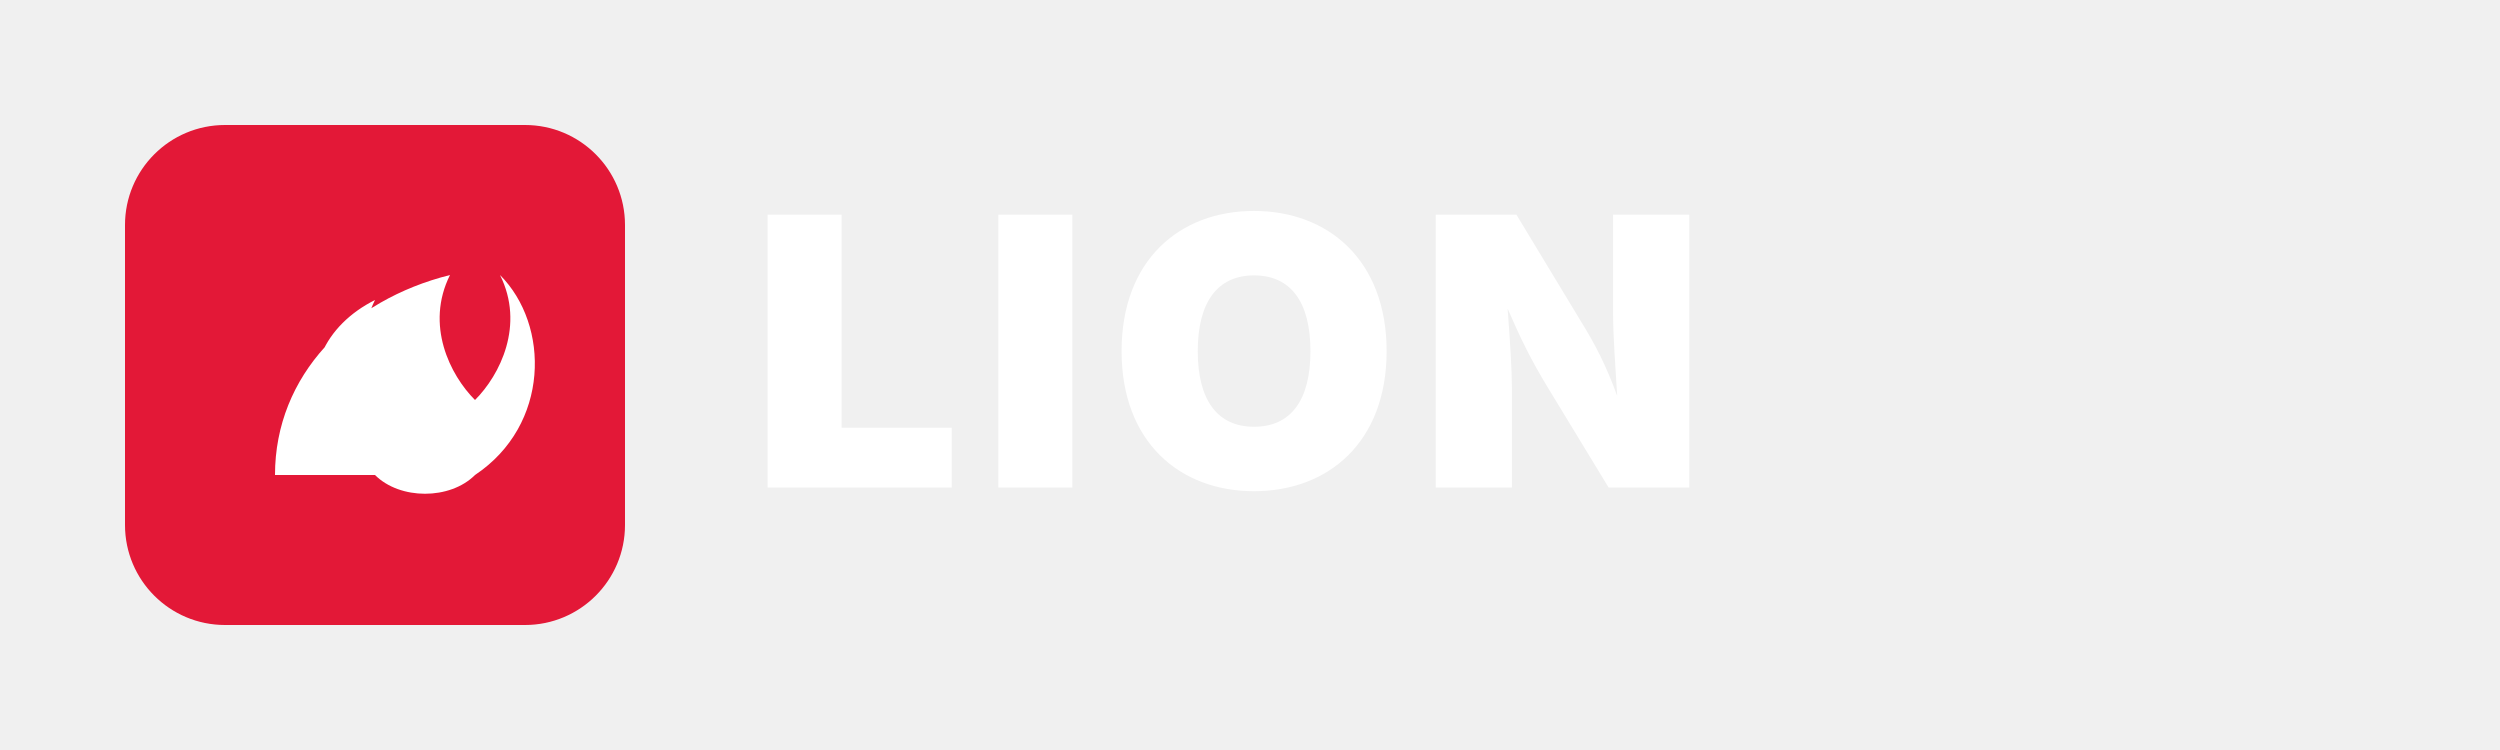
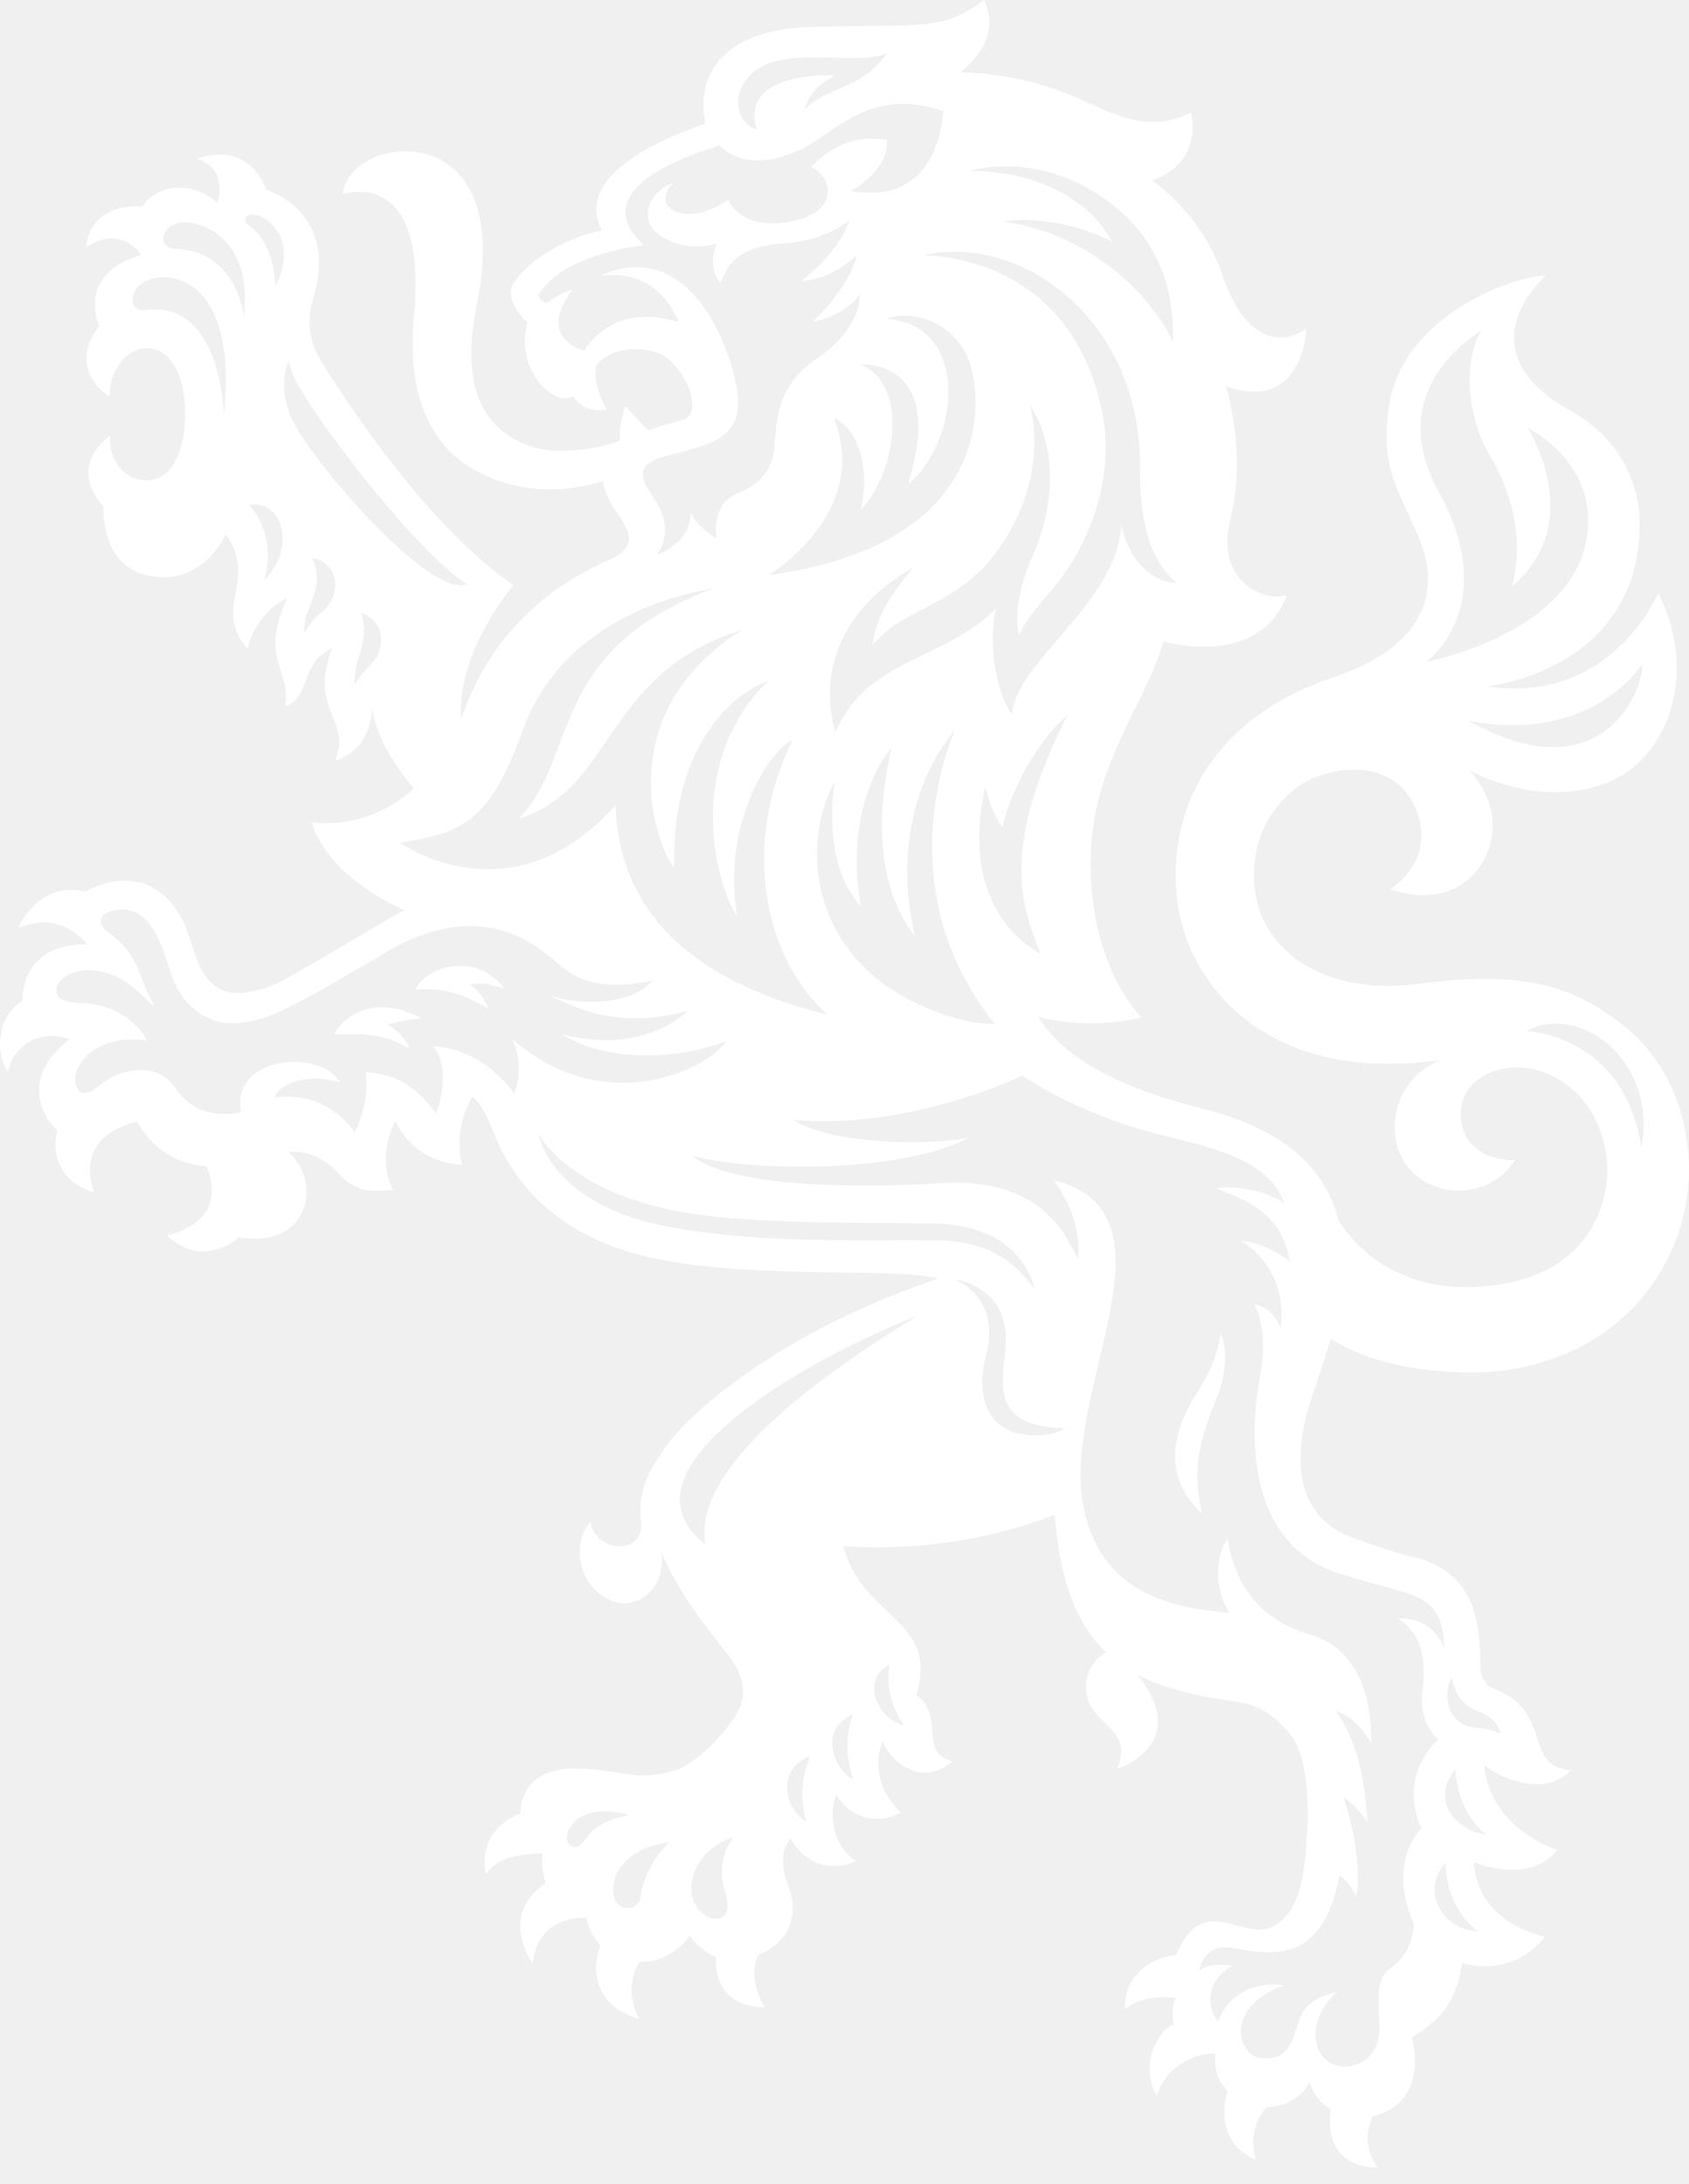
- <svg xmlns="http://www.w3.org/2000/svg" viewBox="0 0 200 60" height="60">
-   <g transform="translate(10, 10)">
-     <rect x="0" y="0" width="40" height="40" rx="8" fill="#E31837" />
-     <path d="M12 28 C12 20 18 14 26 12 C24 16 26 20 28 22 C30 20 32 16 30 12 C34 16 34 24 28 28 C26 30 22 30 20 28 Z M16 24 C14 20 16 16 20 14 C18 18 20 22 22 24 Z" fill="#FFFFFF" />
-   </g>
-   <text x="60" y="39" font-family="'Inter', sans-serif" font-weight="900" font-size="30" fill="#FFFFFF" letter-spacing="1.5">LION</text>
+ <svg xmlns="http://www.w3.org/2000/svg" fill="#FFFFFF" width="75" height="97" viewBox="0 0 75 97">
+   <path d="M74.948 51.068C74.732 48.748 73.725 46.826 72.031 45.501C69.822 43.774 67.596 43.073 62.893 43.705C60.715 43.999 58.61 43.532 57.24 42.346C56.211 41.454 55.671 40.237 55.684 38.831C55.697 37.363 56.228 36.173 57.287 35.229C58.351 34.125 61.904 33.264 62.928 36.069C63.736 38.294 61.744 39.489 61.744 39.489C61.744 39.489 63.187 40.103 64.566 39.467C66.079 38.77 67.177 36.398 65.258 34.212C65.258 34.212 68.43 36.038 71.529 34.692C74.084 33.58 75.437 29.865 73.63 26.346C73.63 26.346 71.564 31.316 66.036 30.484C66.036 30.484 72.96 29.787 72.805 23.034C72.805 23.034 72.869 19.956 69.705 18.221C66.317 16.363 66.874 13.918 68.621 12.268C68.145 12.065 62.297 13.58 61.662 18.134C61.247 21.091 62.327 22.017 63.144 24.264C63.745 25.913 63.689 28.632 59.086 30.121C54.703 31.627 52.239 34.848 52.204 38.8C52.183 41.229 53.164 43.423 54.962 44.986C57.123 46.861 60.054 47.601 63.97 47.086C62.807 47.54 61.977 48.601 61.934 49.99C61.843 52.934 65.686 53.943 67.276 51.532C67.276 51.532 64.938 51.636 64.864 49.51C64.808 47.934 66.602 47.086 68.245 47.523C70.483 48.177 71.236 50.194 71.361 51.571C71.499 53.068 70.859 56.921 65.474 57.159C61.255 57.345 59.557 54.393 59.44 54.203C58.917 52.103 57.279 50.207 53.389 49.237C48.729 48.077 46.914 46.484 46.105 45.168C48.5 45.783 50.683 45.19 50.683 45.19C49.507 43.921 48.362 41.437 48.431 38.073C48.517 33.969 50.787 31.393 51.673 28.506C56.38 29.558 57.119 26.437 57.119 26.437C56.176 26.74 53.938 25.865 54.633 23.073C55.381 20.078 54.439 17.156 54.439 17.156C57.875 18.385 58.014 14.614 58.014 14.614C56.324 15.666 54.988 14.368 54.275 12.203C53.384 9.506 51.154 8.013 51.154 8.013C52.952 7.377 53.086 5.935 52.892 4.991C50.869 6.043 49.235 4.909 47.437 4.186C45.639 3.463 44.005 3.242 42.648 3.216C44.255 1.857 44.031 0.719 43.698 0C41.895 1.342 41.182 1.087 36.194 1.19C30.156 1.32 31.323 5.489 31.323 5.489C25.298 7.61 26.504 9.736 26.72 10.242C25.652 10.398 23.513 11.359 22.761 12.662C22.471 13.164 23.041 14.065 23.435 14.307C23.102 15.307 23.409 16.749 24.459 17.467C24.874 17.749 25.203 17.727 25.453 17.597C25.648 17.892 26.097 18.355 26.94 18.186C26.655 17.679 26.361 16.995 26.46 16.233C27.191 15.389 28.349 15.415 29.114 15.64C30.333 16 31.388 18.411 30.277 18.662C29.923 18.744 29.465 18.883 28.795 19.108C28.522 18.892 28.025 18.294 27.77 18.03C27.558 18.61 27.511 19.199 27.524 19.575C26.486 19.974 24.714 20.181 23.729 19.878C20.47 18.883 20.755 15.606 21.192 13.424C22.882 4.957 15.469 5.948 15.222 8.619C16.204 8.351 18.927 8.212 18.382 14.052C18.084 17.264 18.849 20.606 22.817 21.549C24.334 21.909 25.717 21.697 26.763 21.372C26.845 21.788 27.022 22.151 27.117 22.333C27.541 23.142 28.639 24.021 27.23 24.788C24.593 25.913 21.987 27.917 20.656 31.458C20.595 31.623 20.53 31.783 20.461 31.939C20.314 28.857 22.795 25.991 22.795 25.991C19.169 23.489 15.776 18.476 14.241 16.017C13.74 15.212 13.606 14.229 13.887 13.325C15.11 9.351 11.842 8.45 11.842 8.45C10.926 6.108 8.748 7.052 8.748 7.052C10.183 7.506 9.66 9.009 9.66 9.009C8.168 7.757 6.677 8.511 6.323 9.173C4.702 9.056 3.855 9.987 3.837 10.991C5.03 10.164 5.947 10.792 6.275 11.329C3.34 12.164 4.399 14.485 4.399 14.485C2.912 16.48 4.87 17.61 4.87 17.61C4.832 16.558 5.566 15.463 6.509 15.463C7.654 15.463 8.22 16.775 8.22 18.398C8.22 20.021 7.654 21.333 6.509 21.333C5.575 21.333 4.832 20.537 4.888 19.355C4.888 19.355 2.93 20.636 4.594 22.497C4.564 23.16 4.702 25.519 7.109 25.632C9.163 25.731 10.023 23.736 10.023 23.736C10.023 23.736 10.809 24.593 10.511 26.056C10.33 26.939 10.131 27.861 10.999 28.818C11.09 28.129 11.799 26.987 12.767 26.554C11.471 29.255 12.97 29.813 12.659 31.385C13.831 30.956 13.273 29.493 14.756 28.779C13.671 31.506 15.629 31.952 14.881 33.779C14.881 33.779 16.446 33.445 16.519 31.424C16.528 31.454 16.536 31.489 16.541 31.515C16.727 32.891 17.786 34.32 18.378 35.025C16.208 36.982 13.831 36.515 13.831 36.515C14.367 38.16 15.871 39.441 17.941 40.432C16.623 41.129 12.962 43.424 12.059 43.779C8.678 45.099 8.821 42.129 8.056 40.766C6.474 37.934 3.807 39.605 3.807 39.605C1.681 39.09 0.803 41.229 0.803 41.229C2.692 40.354 3.872 41.934 3.872 41.934C0.82 41.934 1.002 44.445 1.002 44.445C-0.139 45.125 -0.234 46.757 0.358 47.601C0.574 46.437 1.767 45.688 3.098 46.155C0.812 47.874 1.983 49.761 2.541 50.198C2.16 51.822 3.224 52.705 4.179 52.956C3.453 50.848 5.035 50.06 6.076 49.817C6.712 50.921 7.697 51.683 9.18 51.8C10.213 54.397 7.408 54.865 7.408 54.865C9.024 56.415 10.606 54.952 10.606 54.952C13.757 55.484 14.323 52.48 12.802 51.159C12.802 51.159 12.802 51.159 12.806 51.159C13.269 51.125 14.198 51.185 14.989 52.073C15.992 53.203 16.899 52.826 17.461 52.856C17.15 52.354 16.865 51.133 17.556 49.787C17.556 49.787 18.265 51.605 20.522 51.731C20.184 50.449 20.621 49.328 20.976 48.692C21.226 48.9 21.511 49.311 21.827 50.069C22.549 52.042 24.325 54.817 28.812 55.835C33.329 56.856 39.773 56.263 41.662 56.787C34.396 59.246 30.588 62.869 29.659 64.12C29.551 64.263 29.456 64.402 29.369 64.536C28.648 65.531 28.328 66.518 28.466 67.553C28.669 69.064 26.478 69.02 26.214 67.605C25.432 68.458 25.57 70.388 27.113 71.077C28.198 71.562 29.538 70.67 29.387 68.973C30.005 70.488 31.189 72.09 32.227 73.371C32.767 74.038 33.303 74.964 32.793 75.956C32.227 77.059 30.826 78.332 30.108 78.583C28.401 79.176 27.848 78.652 25.795 78.549C23.742 78.445 23.089 79.575 23.124 80.531C21.507 81.176 21.403 82.51 21.581 83.245C22.104 82.341 23.539 82.349 24.092 82.315C24.092 82.488 24.01 82.968 24.23 83.639C22.073 85.137 23.651 87.185 23.651 87.185C23.928 84.955 26.041 85.185 26.041 85.185C26.041 85.185 26.132 85.838 26.659 86.393C26.335 87.258 26.188 89.033 28.397 89.674C27.878 88.812 27.986 87.683 28.41 87.129C29.884 87.176 30.627 85.964 30.627 85.964C30.96 86.445 31.362 86.743 31.786 86.903C31.747 87.743 31.993 89.09 33.955 89.159C33.476 88.245 33.355 87.644 33.657 86.838C34.262 86.596 34.764 86.172 34.971 85.722C35.563 84.462 34.859 83.739 34.803 83.02C34.777 82.687 34.682 82.172 35.105 81.657C35.498 82.345 36.38 83.302 38.036 82.665C37.037 82.12 36.752 80.6 37.132 79.722C37.137 79.717 37.141 79.713 37.145 79.709C37.495 80.397 38.641 81.246 40.011 80.492C39.004 79.622 38.788 78.302 39.198 77.315C39.38 77.981 40.746 79.527 42.306 78.219C40.728 77.852 42.008 76.25 40.69 75.289C41.736 71.908 38.282 71.899 37.452 68.674C41.662 68.96 45.008 67.99 46.836 67.28C46.845 67.371 46.853 67.454 46.862 67.549C47.1 70.311 47.847 72.172 49.118 73.393C48.258 73.856 48.077 74.865 48.327 75.536C48.777 76.743 50.324 76.886 49.598 78.566C49.598 78.566 52.991 77.497 50.519 74.393C50.812 74.544 51.119 74.678 51.448 74.791C54.971 76.033 55.524 74.96 57.283 77.02C57.962 77.817 58.135 79.549 58.044 81.349C57.944 83.362 57.698 84.86 56.626 85.514C55.226 86.367 53.471 83.877 52.226 86.834C51.629 86.851 49.913 87.384 49.957 89.219C50.687 88.657 51.807 88.665 52.209 88.739C52.049 89.076 52.036 89.496 52.127 89.903C51.569 90.064 50.51 91.561 51.366 93.085C51.841 91.57 53.35 91.154 53.972 91.206C53.886 91.908 54.119 92.479 54.517 92.886C54.236 93.743 54.197 95.245 55.753 95.916C55.753 95.916 55.308 94.548 56.267 93.583C56.998 93.57 57.724 93.232 58.156 92.496C58.307 93.016 58.653 93.418 59.098 93.687C58.952 94.488 59.025 96.232 61.16 96.271C60.598 95.462 60.642 94.609 60.961 93.99C61.13 93.955 61.298 93.903 61.458 93.83C62.829 93.232 63.01 91.804 62.699 90.492C64.086 89.592 64.627 88.96 64.938 87.18C65.387 87.358 67.294 87.683 68.608 86.02C67.994 85.886 65.608 85.211 65.444 82.696C65.444 82.696 67.86 83.761 69.144 82.172C65.885 80.921 65.919 78.406 65.919 78.397C66.546 78.934 68.595 79.882 69.757 78.618C67.631 78.475 68.953 76.107 66.498 75.064C66.226 74.947 65.794 74.847 65.737 74.072C65.729 71.973 65.508 69.731 62.543 69.094C62.007 68.977 60.832 68.575 60.015 68.276C58.212 67.618 57.071 65.8 58.191 62.237C58.42 61.51 58.783 60.54 59.094 59.449C60.093 60.107 62.025 60.951 65.448 60.96C68.327 60.908 70.933 59.865 72.727 57.848C74.395 55.969 75.19 53.571 74.961 51.099L74.948 51.068ZM72.921 29.51C73.029 30.432 71.257 35.432 65.176 31.995C65.176 31.995 70.099 33.285 72.921 29.51ZM63.888 21.852C61.29 17.147 65.798 14.679 65.798 14.679C64.981 15.87 65.098 18.463 66.144 20.203C67.268 22.073 67.626 24.16 67.151 26.038C70.522 23.138 67.821 18.995 67.821 18.995C67.821 18.995 70.531 20.277 70.522 23.138C70.509 28.047 63.339 29.393 63.339 29.393C63.339 29.393 66.701 26.948 63.888 21.852ZM26.167 81.471C26.007 81.644 25.834 81.955 25.669 82.012C25.311 82.137 25.017 81.778 25.259 81.271C25.877 79.973 27.982 80.6 27.9 80.618C26.793 80.873 26.469 81.137 26.171 81.471H26.167ZM28.431 84.284C28.323 85.02 26.983 84.921 27.26 83.622C27.55 82.276 29.05 81.886 29.715 81.83C29.724 81.83 28.661 82.73 28.431 84.284ZM32.188 83.977C32.641 85.336 31.747 85.328 31.362 85.103C31.008 84.895 30.325 84.141 30.951 82.903C31.466 81.886 32.568 81.592 32.568 81.592C32.568 81.592 31.734 82.618 32.188 83.977ZM35.797 80.908C35.179 80.561 34.846 79.713 34.984 79.038C35.101 78.475 35.611 78.085 35.978 78.029C35.317 79.445 35.797 80.912 35.797 80.912V80.908ZM39.497 73.925C39.237 75.566 40.162 76.639 40.162 76.639C39.453 76.492 38.857 75.726 38.814 75.072C38.77 74.501 39.164 74.098 39.497 73.925ZM37.867 76.172C37.327 77.639 37.884 79.016 37.884 79.016C37.24 78.735 36.908 77.839 36.959 77.263C37.011 76.691 37.504 76.263 37.867 76.176V76.172ZM31.323 68.592C27.623 65.7 33.925 61.817 36.691 60.319C38.77 59.194 40.724 58.449 40.724 58.449C32.814 63.306 30.964 66.471 31.323 68.592ZM46.214 42.367C42.259 40.086 43.763 34.947 43.763 34.947C43.763 34.947 43.91 35.852 44.511 36.761C45.016 34.601 46.386 32.605 47.394 31.779C44.441 37.61 45.315 40.181 46.214 42.367ZM37.016 18.567C37.975 18.935 38.697 20.601 38.222 22.636C39.747 21.125 40.43 17.065 38.2 16.186C38.2 16.186 42.09 15.874 40.318 21.502C42.488 19.822 43.253 14.454 39.337 14.151C40.664 13.723 42.332 14.385 42.968 15.874C43.715 17.619 44.199 24.19 34.128 25.545C34.128 25.545 38.719 22.796 37.02 18.562L37.016 18.567ZM38.239 40.25C37.539 36.701 38.857 33.978 39.583 33.251C39.229 34.787 38.477 38.831 40.633 41.592C39.812 38.233 40.465 34.74 42.397 32.432C41.416 34.87 40.119 40.372 44.156 45.454C43.555 45.627 39.842 44.882 37.824 42.359C35.684 39.683 36.099 36.393 37.081 34.679C37.081 34.679 36.38 38.229 38.234 40.255L38.239 40.25ZM49.179 8.922C51.768 10.796 52.148 13.415 52.075 15.173C51.301 13.45 48.703 10.437 44.571 9.84C45.28 9.697 47.454 9.697 49.382 10.744C48.578 9.143 46.347 7.576 43.058 7.597C43.058 7.597 45.989 6.61 49.183 8.922H49.179ZM50.622 20.71C50.609 23.277 51.085 24.883 52.243 25.891C50.575 25.822 49.849 23.935 49.805 23.246C49.611 26.844 45.137 29.307 44.93 31.735C43.957 30.281 43.983 27.748 44.243 27.021C41.805 29.424 38.602 29.173 37.085 32.523C35.762 27.502 40.56 25.22 40.56 25.22C39.449 26.506 38.848 27.58 38.753 28.662C40.089 26.935 42.527 26.982 44.364 24.359C46.693 21.03 45.734 18.017 45.734 18.017C46.434 18.952 47.264 21.48 45.859 24.675C44.83 27.017 45.258 28.207 45.258 28.207C45.258 28.207 45.479 27.58 46.469 26.48C48.634 24.069 49.464 20.913 48.95 18.342C47.515 11.156 40.992 11.346 40.992 11.346C45.15 10.325 50.648 14.043 50.622 20.71ZM33.069 3.632C34.262 1.814 37.724 2.991 39.371 2.385C38.187 4.065 36.605 3.844 35.723 4.892C35.723 4.892 35.853 3.948 37.085 3.346C37.085 3.346 32.81 3.1 33.605 5.74C33.1 5.684 32.352 4.719 33.069 3.628V3.632ZM29.495 20.277C31.604 19.71 33.238 19.515 32.659 16.93C32.041 14.16 30.031 10.688 26.633 12.251C28.224 12.052 29.421 12.662 30.16 14.32C28.916 13.918 27.174 13.805 25.929 15.567C25.929 15.567 23.781 15.073 25.415 12.879C25.168 12.879 24.606 13.225 24.334 13.42C24.17 13.537 23.824 13.203 23.945 13.034C24.235 12.623 25.056 11.402 28.591 10.883C28.228 10.532 25.678 8.398 31.959 6.459C32.192 6.667 33.247 7.783 35.693 6.567C37.042 5.896 38.736 3.805 41.883 4.939C41.883 4.939 41.775 9.225 37.781 8.48C37.781 8.48 39.51 7.571 39.38 6.216C38.17 6.013 37.072 6.325 36.013 7.42C36.899 7.74 37.452 9.467 34.967 9.866C32.827 10.203 32.339 8.874 32.339 8.874C32.339 8.874 31.103 9.805 30.048 9.402C29.192 9.078 29.633 8.376 29.914 8.112C28.795 8.511 28.228 9.848 29.456 10.558C30.636 11.238 31.842 10.814 31.842 10.814C31.842 10.814 31.349 11.74 31.984 12.588C32.304 11.844 32.62 10.944 34.855 10.805C36.536 10.701 37.612 9.905 37.716 9.762C37.539 10.398 36.864 11.493 35.589 12.485C36.67 12.424 37.465 11.844 38.031 11.346C37.945 11.926 37.336 13.086 36.086 14.29C37.016 14.108 37.707 13.705 38.174 13.082C38.174 13.082 38.343 14.541 36.229 15.952C34.427 17.156 34.496 18.965 34.427 19.355C34.357 19.744 34.595 21.173 32.763 21.904C31.526 22.402 31.816 23.935 31.816 23.935C31.816 23.935 30.895 23.35 30.675 22.762C30.653 23.982 29.607 24.471 29.192 24.623C29.534 24.065 29.819 23.259 29.002 22.078C28.574 21.463 28.047 20.662 29.499 20.272L29.495 20.277ZM9.941 18.446C9.941 18.446 9.863 13.312 6.457 13.77C5.929 13.874 5.705 13.325 6.063 12.809C6.742 11.835 10.654 11.636 9.941 18.441V18.446ZM10.827 14.108C10.758 13.329 10.165 11.134 7.797 11.056C6.759 11.021 7.265 9.511 8.752 9.957C11.415 10.757 10.827 14.104 10.827 14.104V14.108ZM11.743 25.74C11.994 24.818 12.05 23.558 11.043 22.411C12.672 22.186 13.096 24.51 11.743 25.74ZM12.227 12.727C12.227 12.727 12.227 10.896 11.112 10.056C10.442 9.55 11.376 9.251 12.046 9.931C12.543 10.433 12.932 11.325 12.227 12.727ZM14.254 27.216C13.965 27.445 13.692 27.805 13.511 28.099C13.407 27.021 14.501 26.199 13.874 24.792C15.058 24.995 15.218 26.45 14.254 27.216ZM16.779 29.073C16.58 29.523 16.191 29.645 15.75 30.424C15.642 29.294 16.476 28.575 16.039 27.229C16.908 27.506 17.09 28.372 16.783 29.073H16.779ZM13.113 18.909C12.214 17.311 12.815 16.052 12.815 16.052C12.815 16.052 12.923 16.571 13.273 17.169C14.483 19.246 18.49 24.48 20.733 25.948C19.203 26.571 14.367 21.13 13.117 18.909H13.113ZM17.773 37.441C20.465 36.943 21.684 36.662 23.219 32.424C24.805 28.047 29.084 26.562 31.699 26.13C24.247 28.891 25.734 33.614 23.037 36.359C27.325 35.025 26.785 29.883 32.957 27.969C27.001 31.761 29.149 37.614 29.94 38.553C29.797 32.787 32.883 30.627 34.107 30.255C30.631 33.597 31.526 38.77 32.724 40.696C32.062 36.597 34.115 33.38 35.205 32.852C32.862 37.558 33.968 42.61 36.748 45.069C28.315 42.969 27.459 38.337 27.329 35.766C22.709 40.956 17.768 37.441 17.768 37.441H17.773ZM22.851 48.592C22.372 47.917 21.157 46.588 19.247 46.462C19.808 47.112 19.765 48.432 19.368 49.428C18.888 48.947 18.244 47.748 16.242 47.618C16.242 47.618 16.485 48.757 15.75 50.302C15.75 50.302 14.656 48.432 12.223 48.744C12.249 48.216 13.632 47.592 15.088 48.081C14.336 46.601 10.252 46.822 10.701 49.389C10.701 49.389 8.869 49.952 7.784 48.324C6.962 47.09 5.294 47.51 4.551 48.099C4.339 48.268 4.114 48.519 3.76 48.536C3.531 48.545 3.371 48.35 3.336 48.073C3.237 47.337 4.209 45.882 6.53 46.216C6.232 45.653 5.368 44.597 3.569 44.549C2.506 44.523 2.48 44.12 2.506 43.874C2.554 43.462 3.487 42.77 4.849 43.25C5.99 43.653 6.189 44.246 6.88 44.688C6.05 43.363 6.305 42.48 4.793 41.398C4.408 41.125 4.343 40.718 4.784 40.528C5.342 40.289 6.167 40.272 6.764 41.212C7.684 42.657 7.364 43.908 8.825 44.973C9.608 45.545 10.844 45.744 12.836 44.727C14.371 43.943 15.257 43.393 17.263 42.224C21.594 39.705 24.096 42.285 24.503 42.562C24.909 42.839 25.851 44.242 28.963 43.549C28.328 44.38 26.456 44.826 24.433 44.22C26.236 45.125 27.952 45.597 30.545 44.891C29.815 45.623 27.835 46.696 24.961 45.934C26.659 47.042 29.75 47.211 32.248 46.233C31.505 47.458 26.832 49.765 22.73 46.133C23.305 47.289 22.916 48.38 22.838 48.592H22.851ZM41.636 55.09C38.148 55.055 33.852 55.255 29.694 54.488C24.546 53.54 23.915 50.48 23.902 50.341C23.971 50.523 25.389 52.921 30.139 53.804C32.758 54.289 36.376 54.315 41.325 54.333C45.509 54.35 45.95 57.285 45.95 57.285C44.951 55.835 43.62 55.112 41.632 55.09H41.636ZM45.293 63.679C43.888 63.41 43.313 62.047 43.78 60.233C44.48 57.51 42.362 56.826 42.362 56.826C42.362 56.826 44.977 57.068 44.64 60.008C44.463 61.57 44.083 63.376 47.294 63.436C47.294 63.436 46.62 63.934 45.289 63.679H45.293ZM65.629 85.782C64.073 85.726 63.04 83.981 64.194 82.726C64.194 82.726 64.104 84.609 65.629 85.782ZM64.48 74.458C64.48 74.458 64.523 75.588 65.638 76.007C66.399 76.293 66.563 76.739 66.641 76.994C66.191 76.826 65.906 76.761 65.521 76.735C64.354 76.653 63.996 75.362 64.48 74.458ZM64.631 78.57C64.631 78.57 64.614 80.375 66.005 81.492C64.657 81.319 63.49 79.964 64.631 78.57ZM59.423 69.869C62.647 70.934 64.086 70.592 64.125 73.211C64.125 73.211 63.732 71.834 62.085 71.882C62.811 72.376 63.382 73.12 63.183 74.986C62.911 76.505 63.875 77.254 63.875 77.254C63.875 77.254 62.029 78.756 63.123 81.211C62.133 82.202 62.09 84.038 62.794 85.453C62.673 86.241 62.565 86.808 61.718 87.44C61.281 87.765 61.199 88.289 61.208 88.994C61.216 89.752 61.558 91.055 60.365 91.639C59.531 92.046 58.377 91.618 58.42 90.284C58.437 89.661 58.822 88.942 59.362 88.471C58.796 88.613 57.949 88.799 57.62 89.929C57.292 91.059 56.95 91.557 55.878 91.388C55.057 91.263 54.262 89.215 57.024 88.167C57.024 88.167 54.876 87.778 54.084 89.786C53.804 89.488 53.237 88.237 54.698 87.302C54.698 87.302 53.661 87.115 53.246 87.557C53.354 86.908 53.83 86.414 54.56 86.501C56.03 86.674 58.67 87.631 59.483 83.289C59.483 83.289 59.859 83.505 60.227 84.224C60.33 83.683 60.399 81.955 59.652 79.834C59.652 79.834 60.105 80.046 60.737 80.938C60.607 79.93 60.585 77.756 59.306 75.981C60.244 76.25 60.879 77.388 60.879 77.388C60.879 77.388 61.164 73.471 58.191 72.605C55.515 71.826 54.789 69.899 54.508 68.345C54.076 68.856 53.799 70.453 54.599 71.631C52.904 71.44 48.859 71.25 48.081 66.761C47.199 61.666 52.628 53.882 46.793 52.419C47.783 53.787 47.968 55.06 47.873 55.908C47.497 55.341 46.624 52.367 42.06 52.532C42.06 52.532 33.052 53.233 30.718 51.319C32.953 51.995 39.83 52.198 43.063 50.519C41.334 50.891 36.886 50.848 35.218 49.735C40.417 50.207 45.397 47.77 45.397 47.77C45.397 47.77 47.234 49.069 50.212 50.025C52.701 50.826 56.22 51.077 57.028 53.454C56.289 52.882 54.711 52.614 54.011 52.791C55.852 53.436 56.989 54.233 57.27 56.016C56.751 55.596 55.775 55.116 55.139 55.116C56.769 56.194 57.041 57.835 56.864 58.973C56.6 58.324 56.064 57.952 55.71 57.938C56.289 59.129 56.047 60.575 55.978 61.008C55.947 61.203 54.331 68.189 59.431 69.873L59.423 69.869ZM72.887 50.99C72.135 45.921 67.778 45.791 67.778 45.791C70.112 44.523 73.626 47.069 72.887 50.99Z" />
+   <path d="M18.166 46.532C17.556 46.268 16.938 45.8 14.838 45.947C15.365 44.947 16.865 44.229 18.68 45.22C17.673 45.341 17.219 45.502 17.219 45.502C17.219 45.502 17.911 45.917 18.166 46.536V46.532ZM20.841 43.722C20.841 43.722 21.434 44.099 21.663 44.779C21.218 44.545 20.089 43.783 18.456 43.947C18.814 43.06 21.027 42.147 22.38 43.9C21.879 43.744 21.416 43.61 20.841 43.722Z" />
+   <path d="M53.981 62.22C53.198 64.09 52.939 65.441 53.384 67.228C51.655 65.622 51.962 63.705 53.185 61.809C54.154 60.311 54.201 59.19 54.201 59.19C54.201 59.19 54.776 60.315 53.981 62.22Z" />
+   <path d="M18.46 43.947C20.094 43.783 21.218 44.545 21.667 44.779C21.438 44.099 20.846 43.722 20.846 43.722C21.421 43.605 21.887 43.744 22.385 43.9C21.032 42.147 18.823 43.06 18.46 43.947Z" />
+   <path d="M14.838 45.947C16.943 45.8 17.561 46.272 18.166 46.532C17.911 45.917 17.219 45.497 17.219 45.497C17.219 45.497 17.673 45.337 18.68 45.216C16.865 44.224 15.365 44.943 14.838 45.943V45.947Z" />
</svg>
